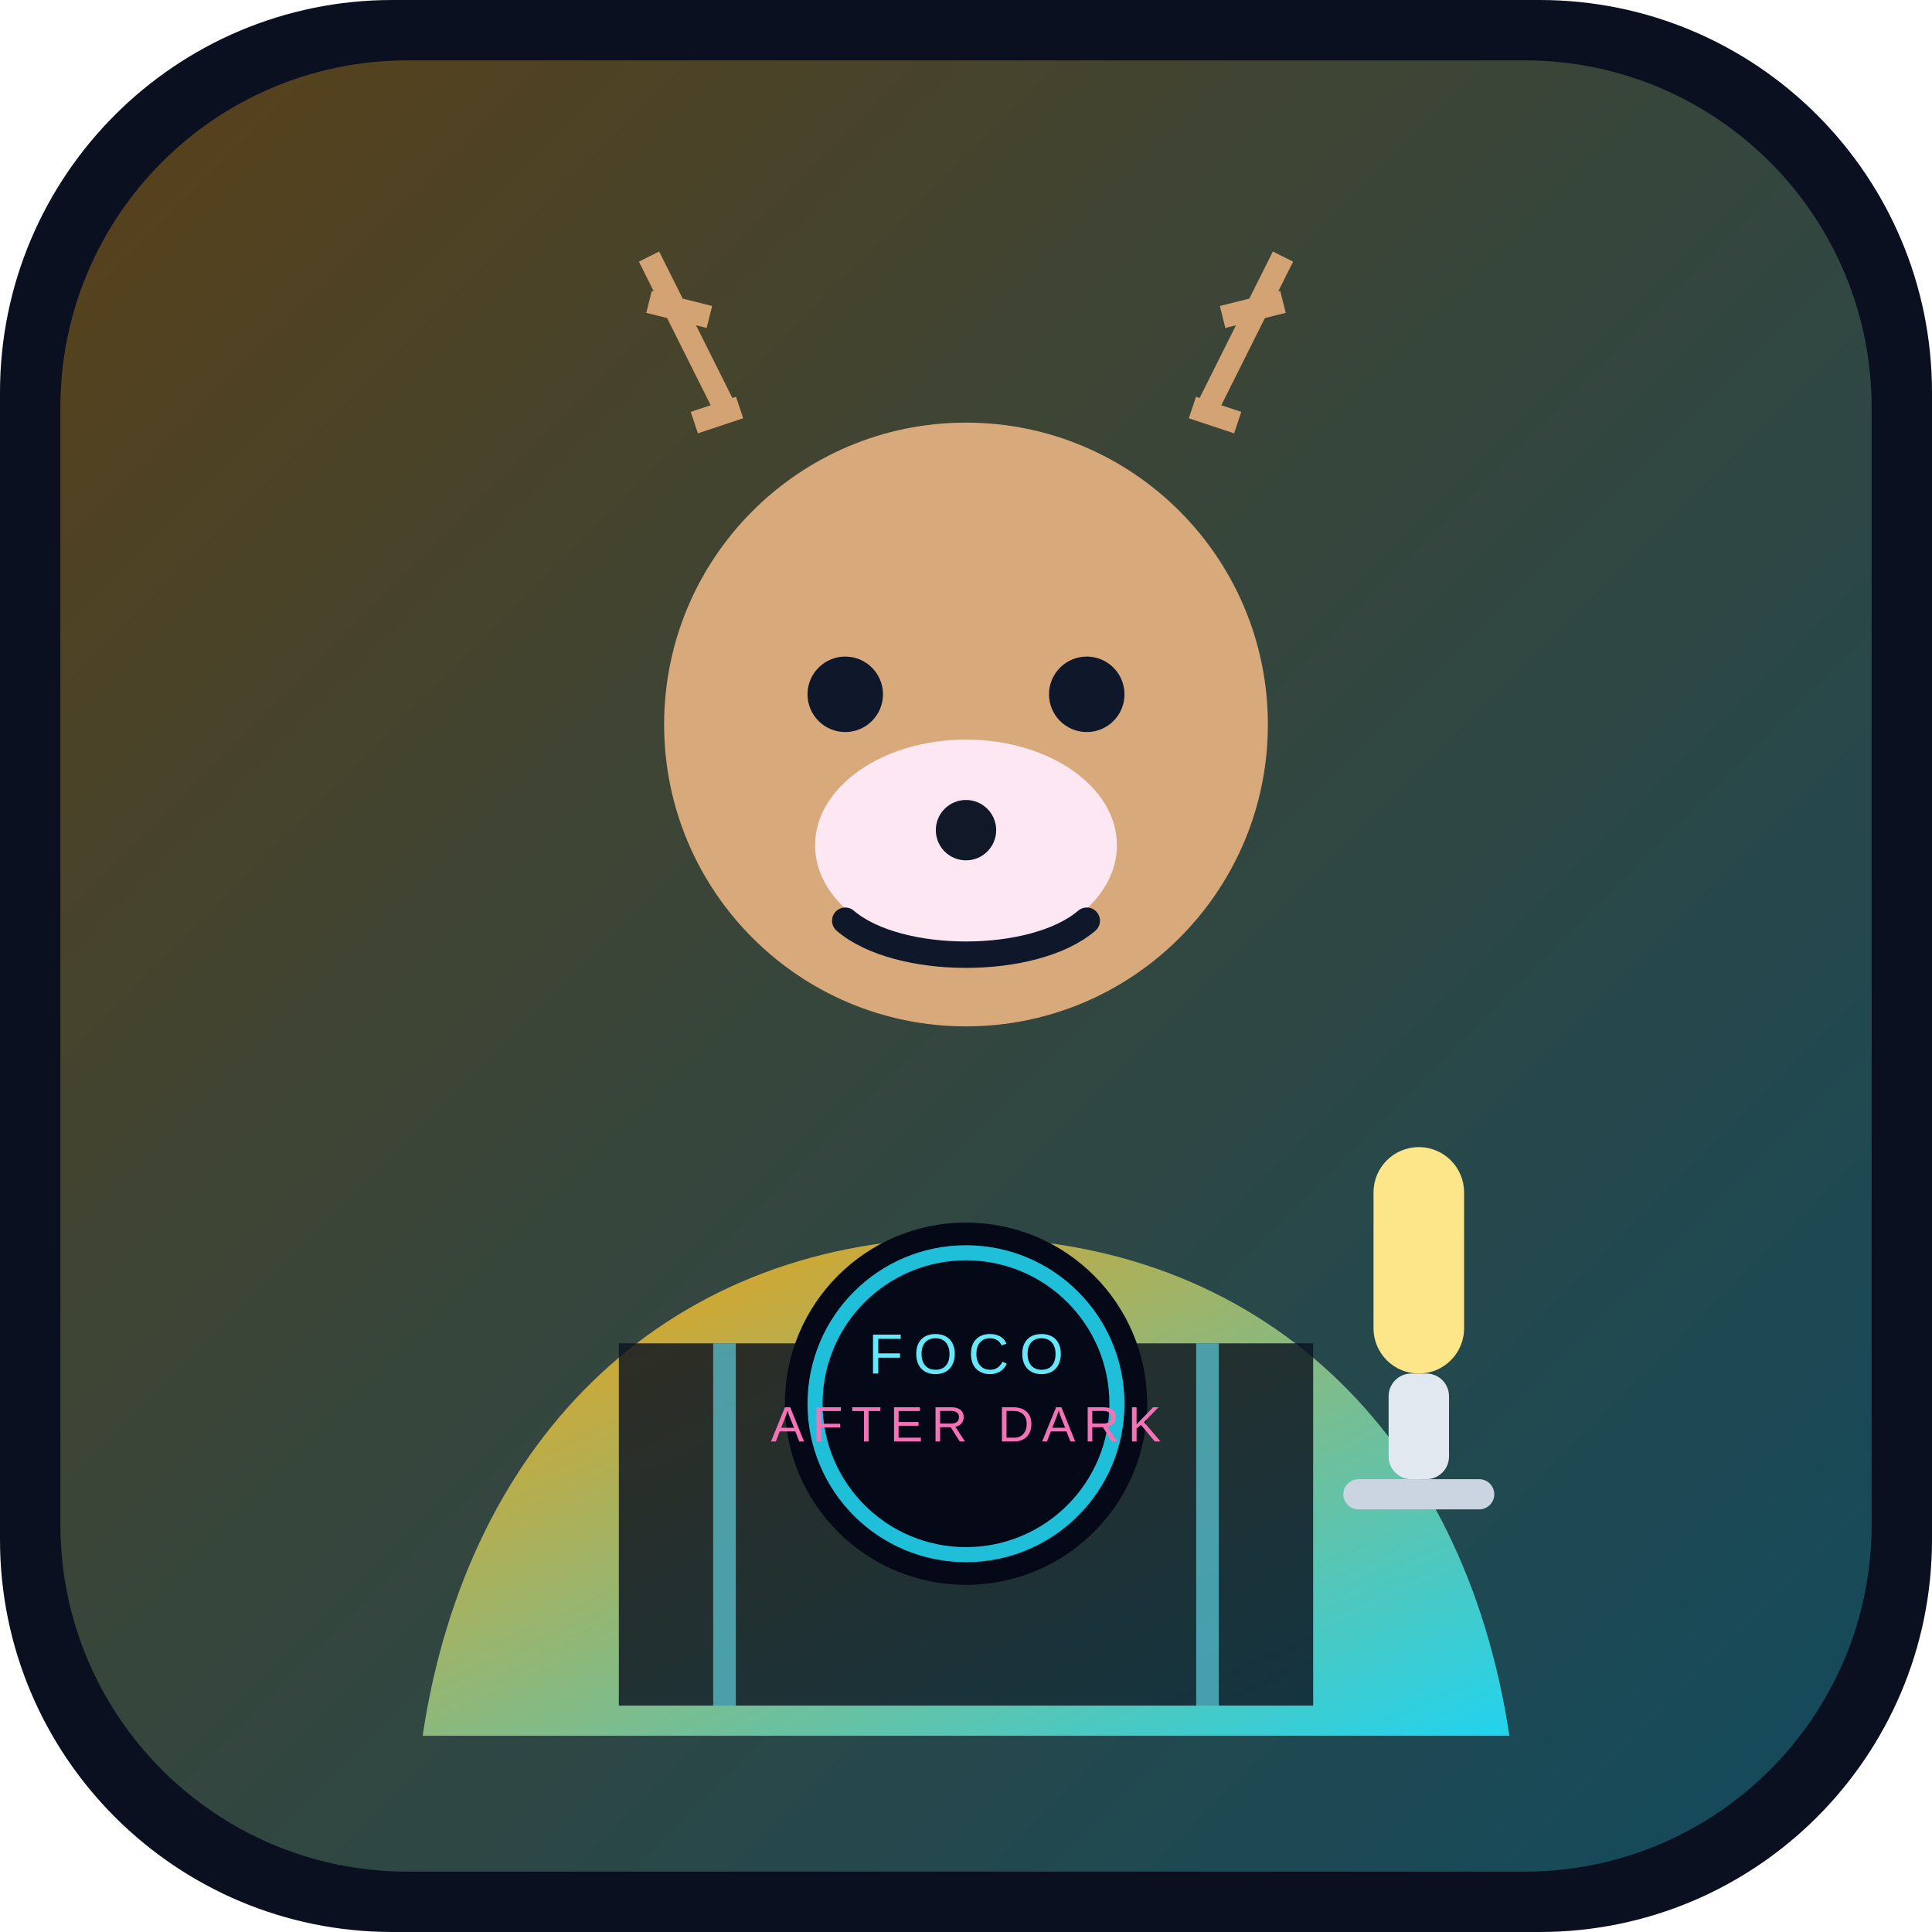
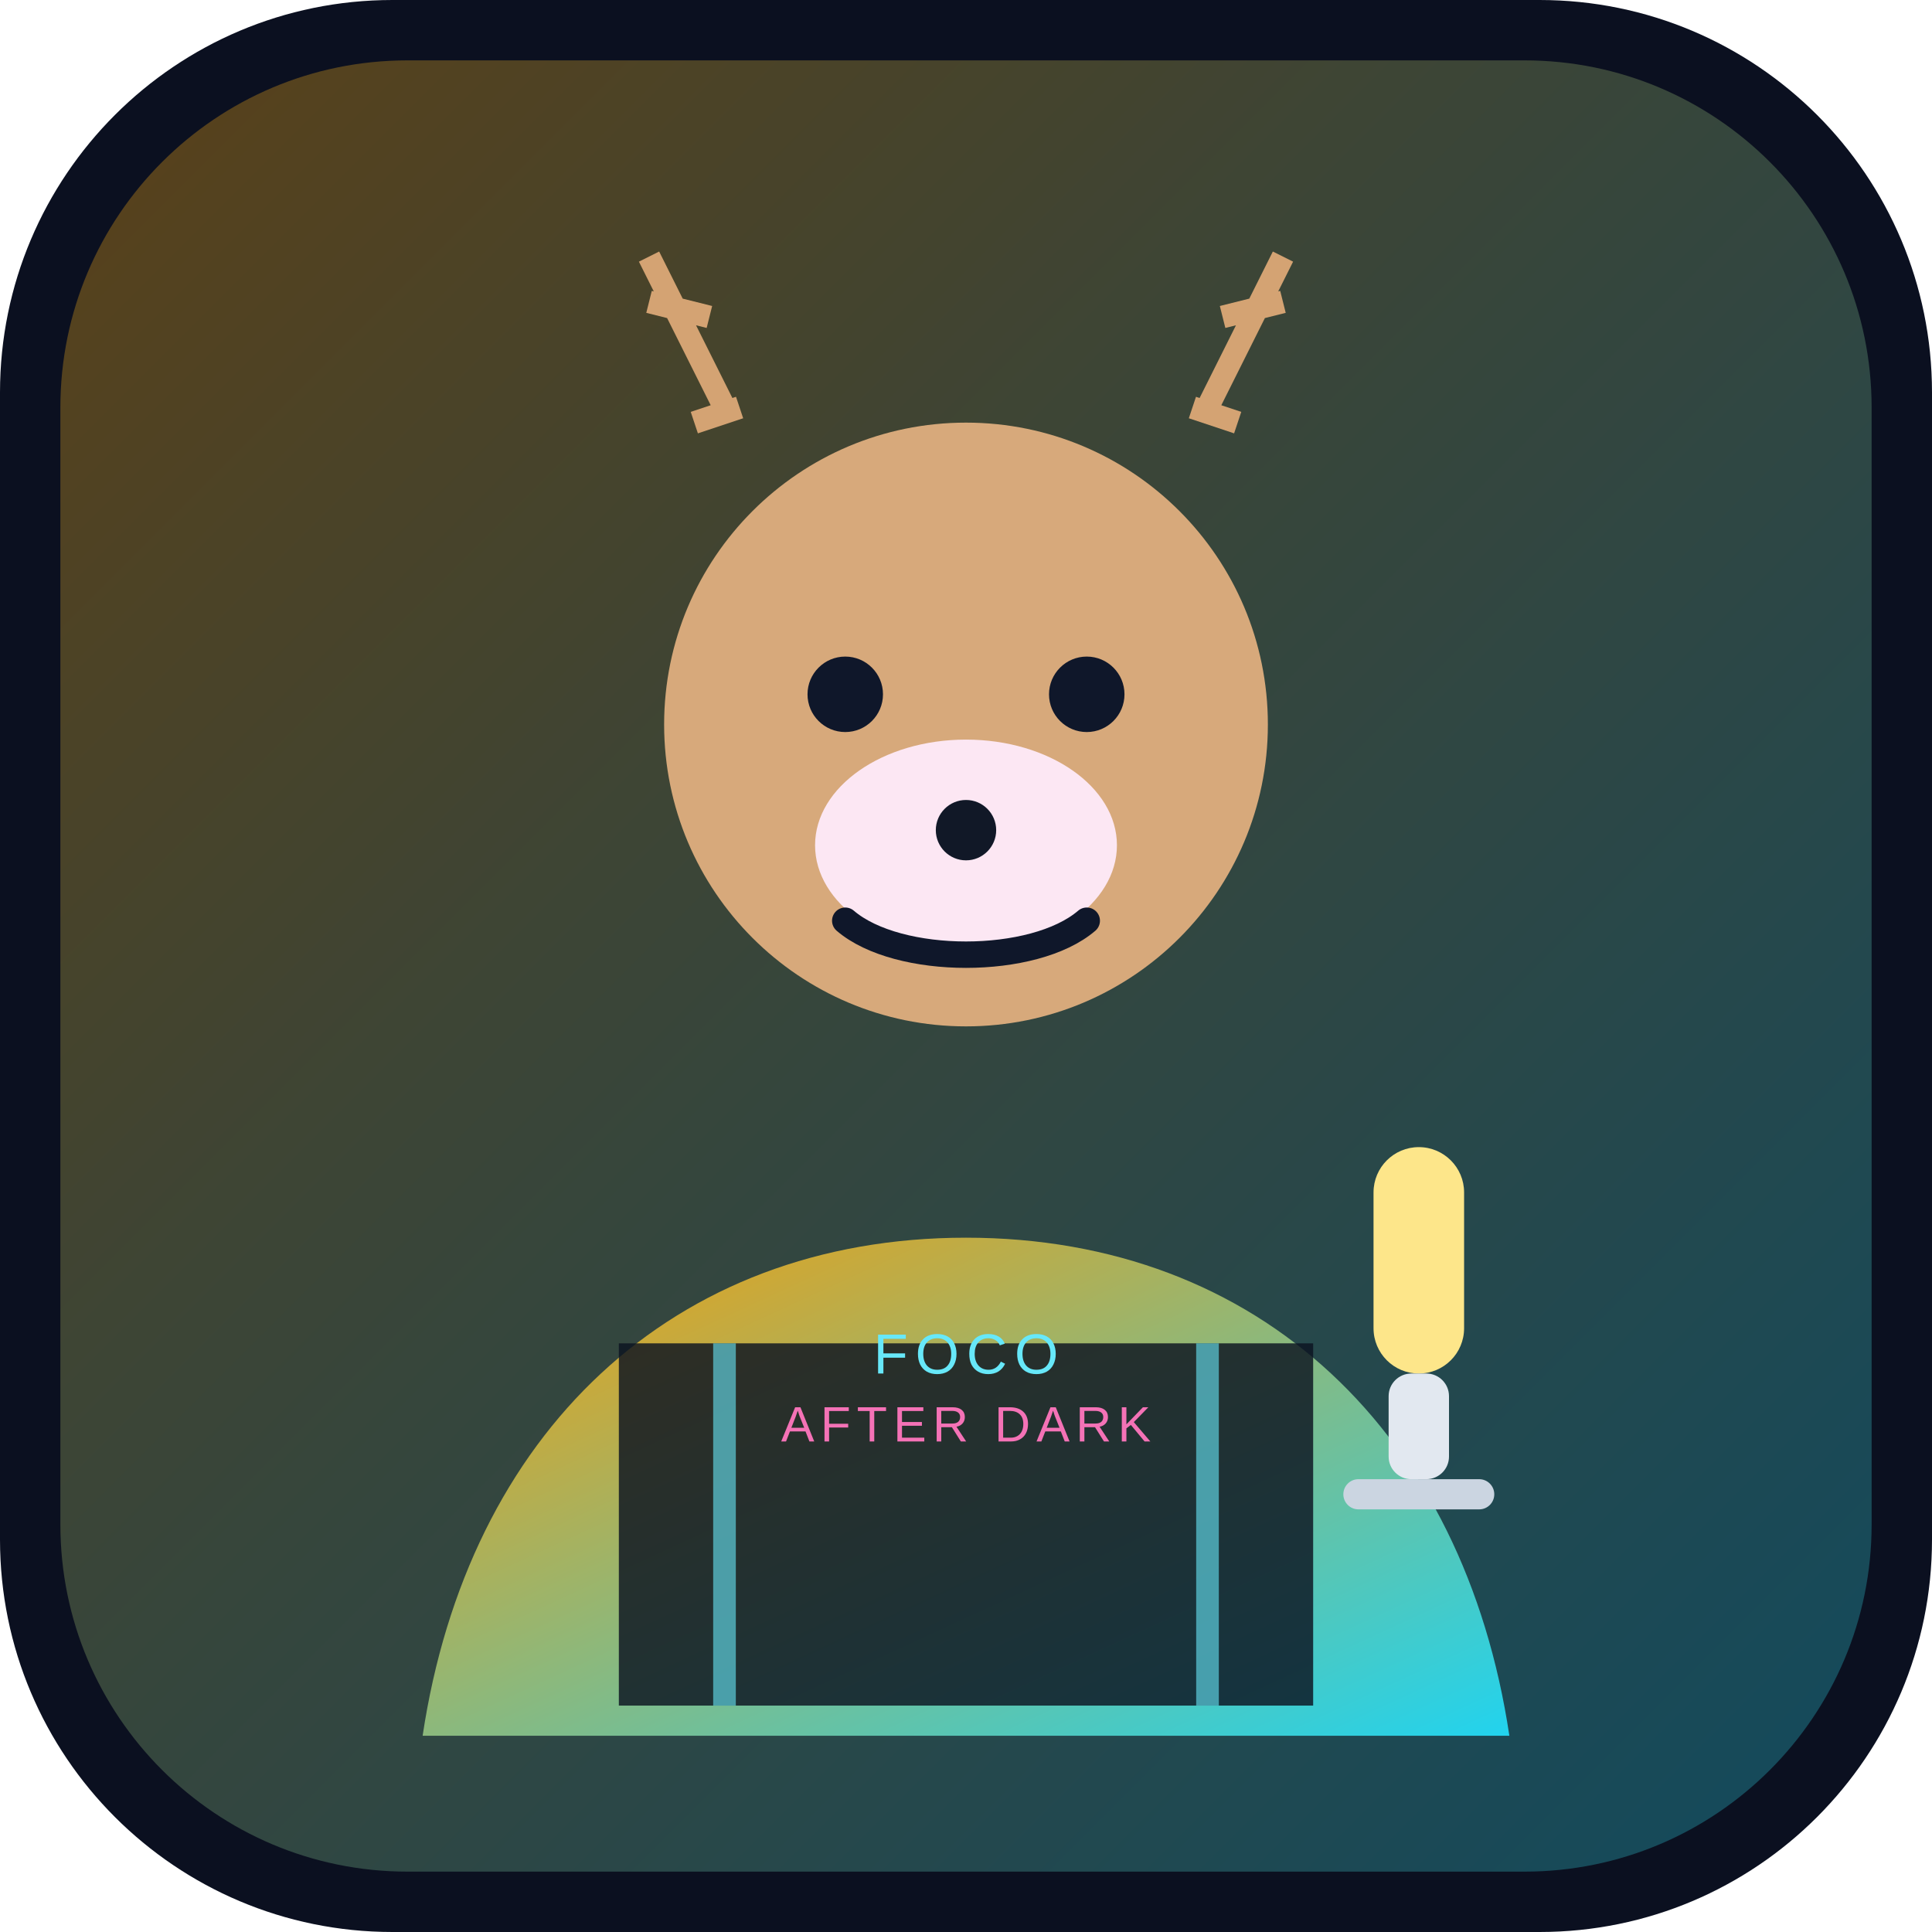
<svg xmlns="http://www.w3.org/2000/svg" viewBox="0 0 256 256" role="img" aria-label="Gin Giraffe">
  <defs>
    <linearGradient id="bg" x1="0" y1="0" x2="1" y2="1">
      <stop offset="0%" stop-color="#f59e0b" stop-opacity="0.34" />
      <stop offset="100%" stop-color="#22d3ee" stop-opacity="0.30" />
    </linearGradient>
    <linearGradient id="shirt" x1="0" y1="0" x2="1" y2="1">
      <stop offset="0%" stop-color="#f59e0b" />
      <stop offset="100%" stop-color="#22d3ee" />
    </linearGradient>
  </defs>
  <rect width="256" height="256" rx="52" fill="#0b1020" />
  <rect x="8" y="8" width="240" height="240" rx="46" fill="url(#bg)" />
  <path d="M96 54l-10-20m8 8l-8-2m12 14l-6 2" stroke="#d4a373" stroke-width="3" />
  <path d="M160 54l10-20m-8 8l8-2m-12 14l6 2" stroke="#d4a373" stroke-width="3" />
  <circle cx="128" cy="96" r="40" fill="#d7a97b" />
  <ellipse cx="128" cy="112" rx="20" ry="14" fill="#fce7f3" />
  <circle cx="112" cy="92" r="5" fill="#0f172a" />
  <circle cx="144" cy="92" r="5" fill="#0f172a" />
  <circle cx="128" cy="110" r="4" fill="#111827" />
  <path d="M112 122c7 6 25 6 32 0" fill="none" stroke="#0f172a" stroke-width="3.5" stroke-linecap="round" />
  <path d="M56 230c6-40 33-66 72-66s66 26 72 66" fill="url(#shirt)" />
  <path d="M82 178h92v48H82z" fill="#0b1220" opacity="0.82" />
  <path d="M96 178v48M160 178v48" stroke="#67e8f9" stroke-width="3" opacity="0.6" />
-   <circle cx="128" cy="186" r="24" fill="#050816" />
-   <circle cx="128" cy="186" r="20" fill="none" stroke="#22d3ee" stroke-width="2" opacity="0.9" />
-   <text x="128" y="182" text-anchor="middle" font-family="Arial, sans-serif" font-size="7.5" fill="#67e8f9" letter-spacing="1.4">FOCO</text>
-   <text x="128" y="191" text-anchor="middle" font-family="Arial, sans-serif" font-size="6.6" fill="#f472b6" letter-spacing="1.1">AFTER DARK</text>
+   <text x="128" y="182" text-anchor="middle" font-family="Arial, sans-serif" font-size="7.5" fill="#67e8f9" letter-spacing="0.95">FOCO</text>
+   <text x="128" y="191" text-anchor="middle" font-family="Arial, sans-serif" font-size="6.6" fill="#f472b6" letter-spacing="0.8">AFTER DARK</text>
  <rect x="182" y="152" width="12" height="30" rx="6" fill="#fde68a" />
  <rect x="184" y="182" width="8" height="14" rx="3" fill="#e2e8f0" />
  <rect x="178" y="196" width="20" height="4" rx="2" fill="#cbd5e1" />
</svg>
